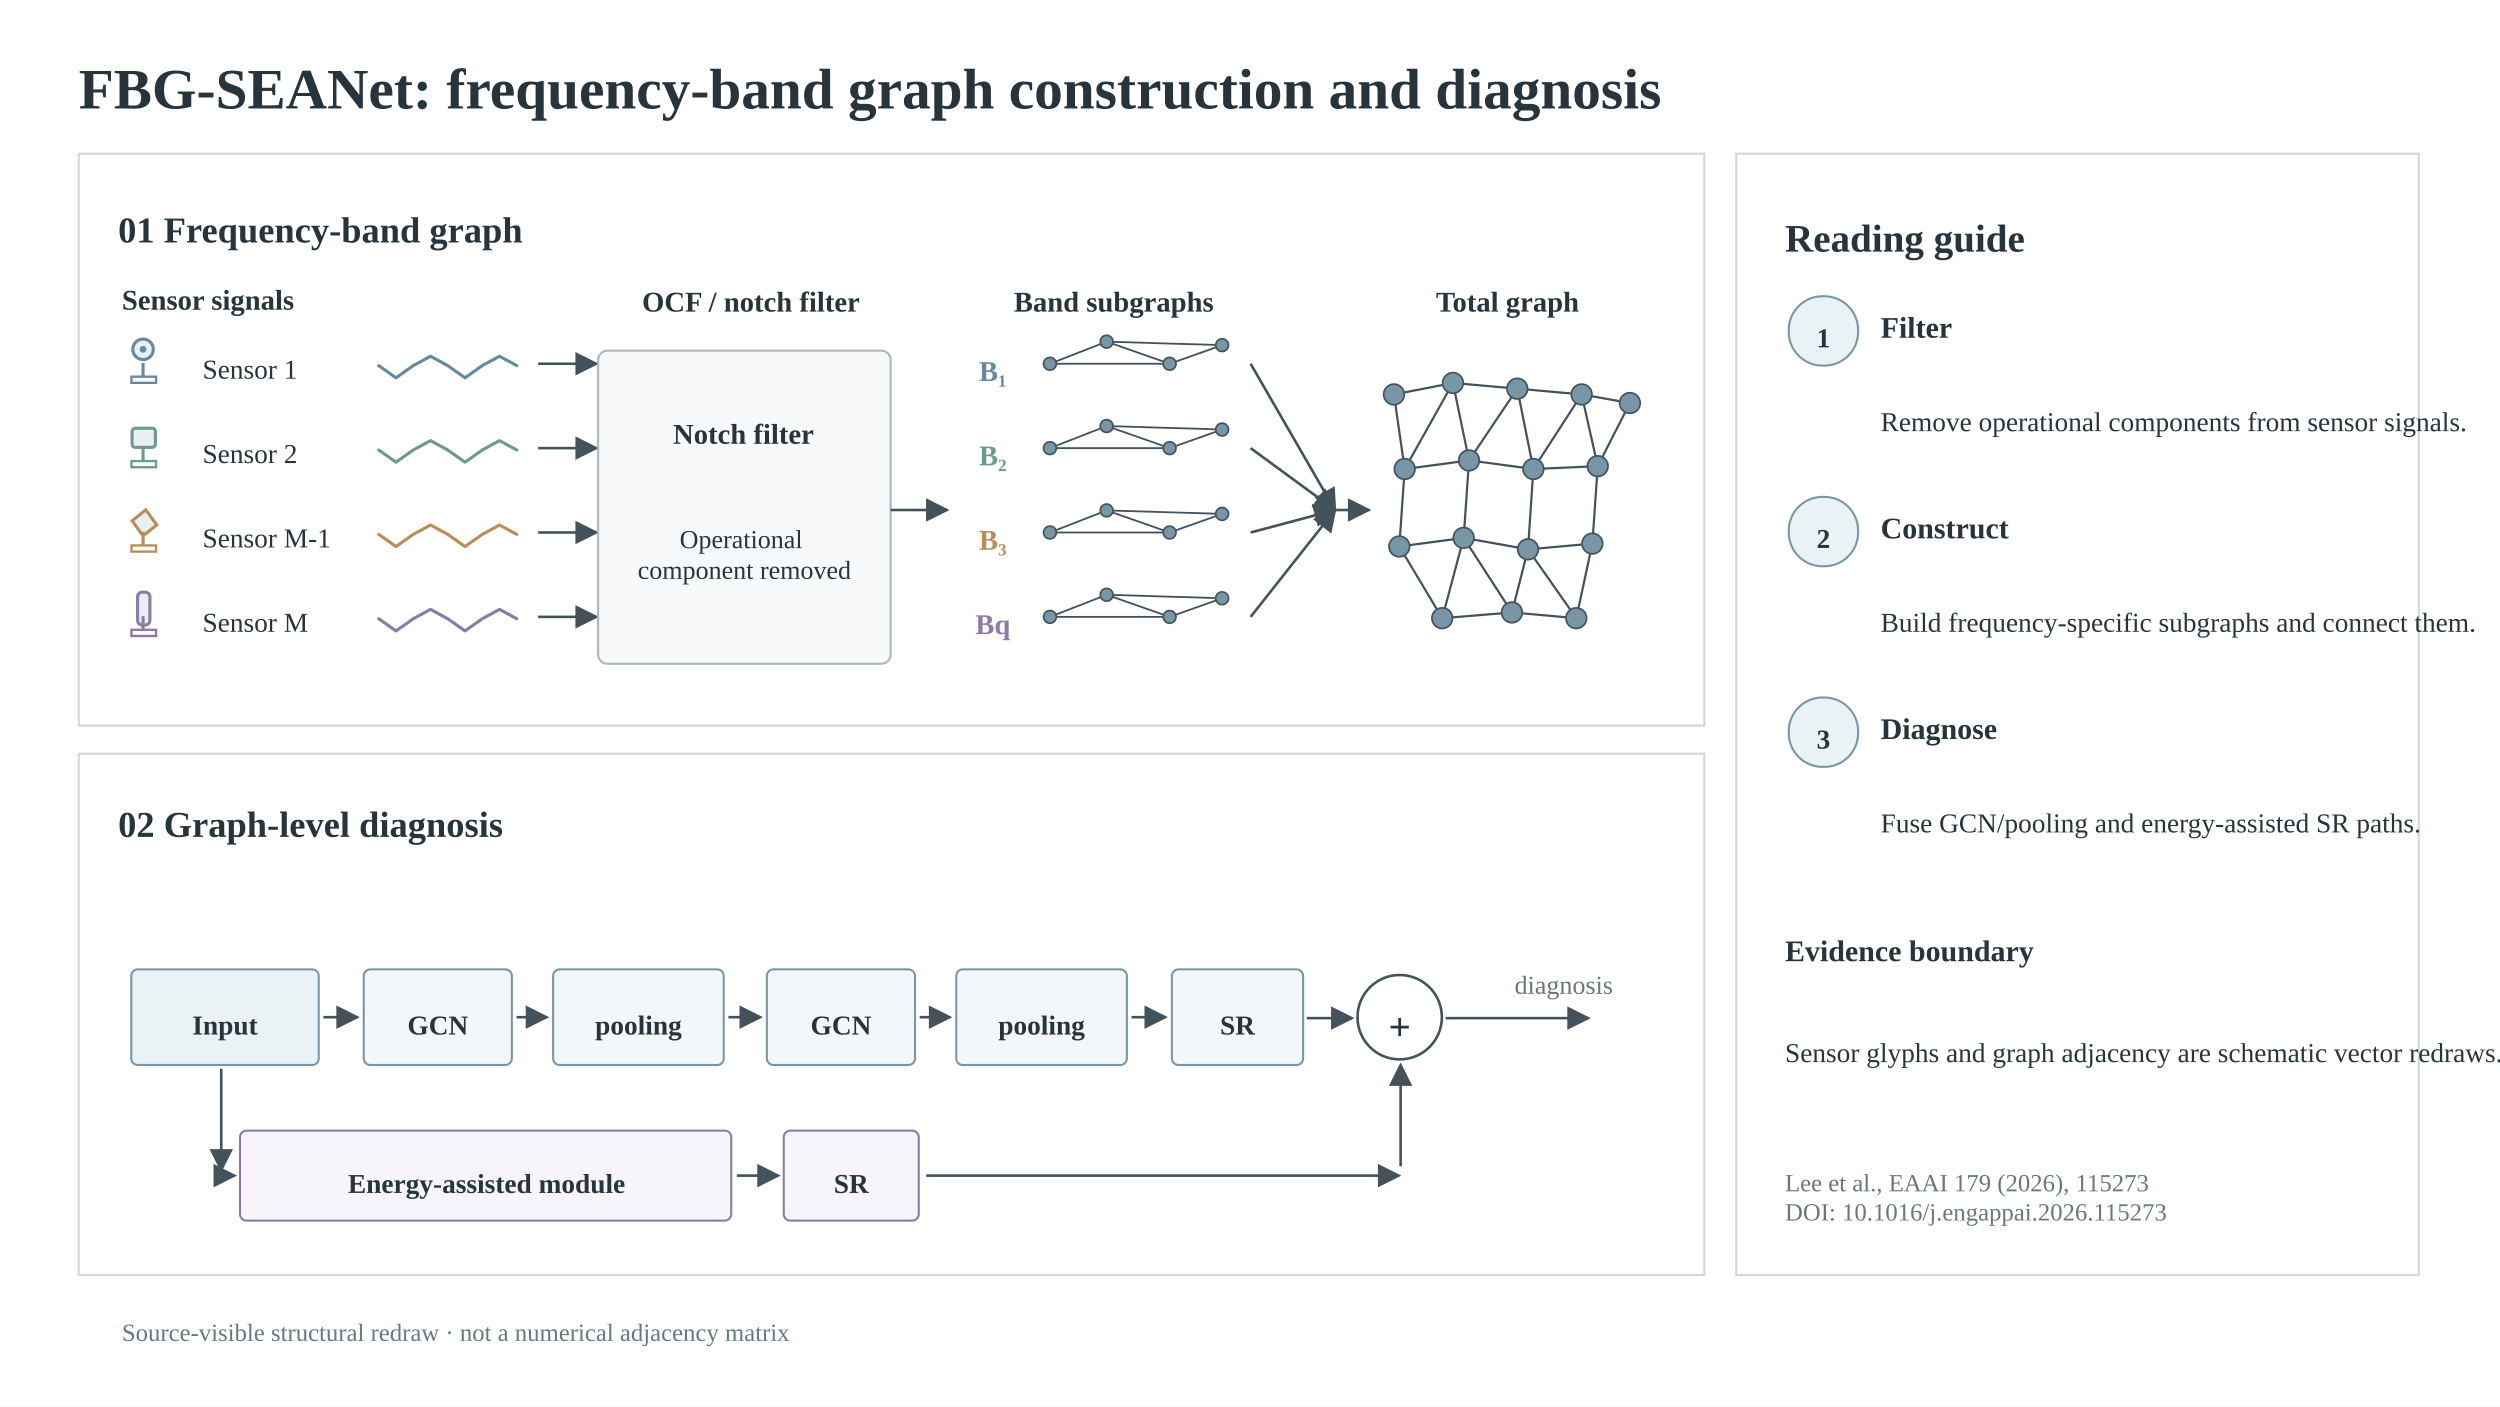
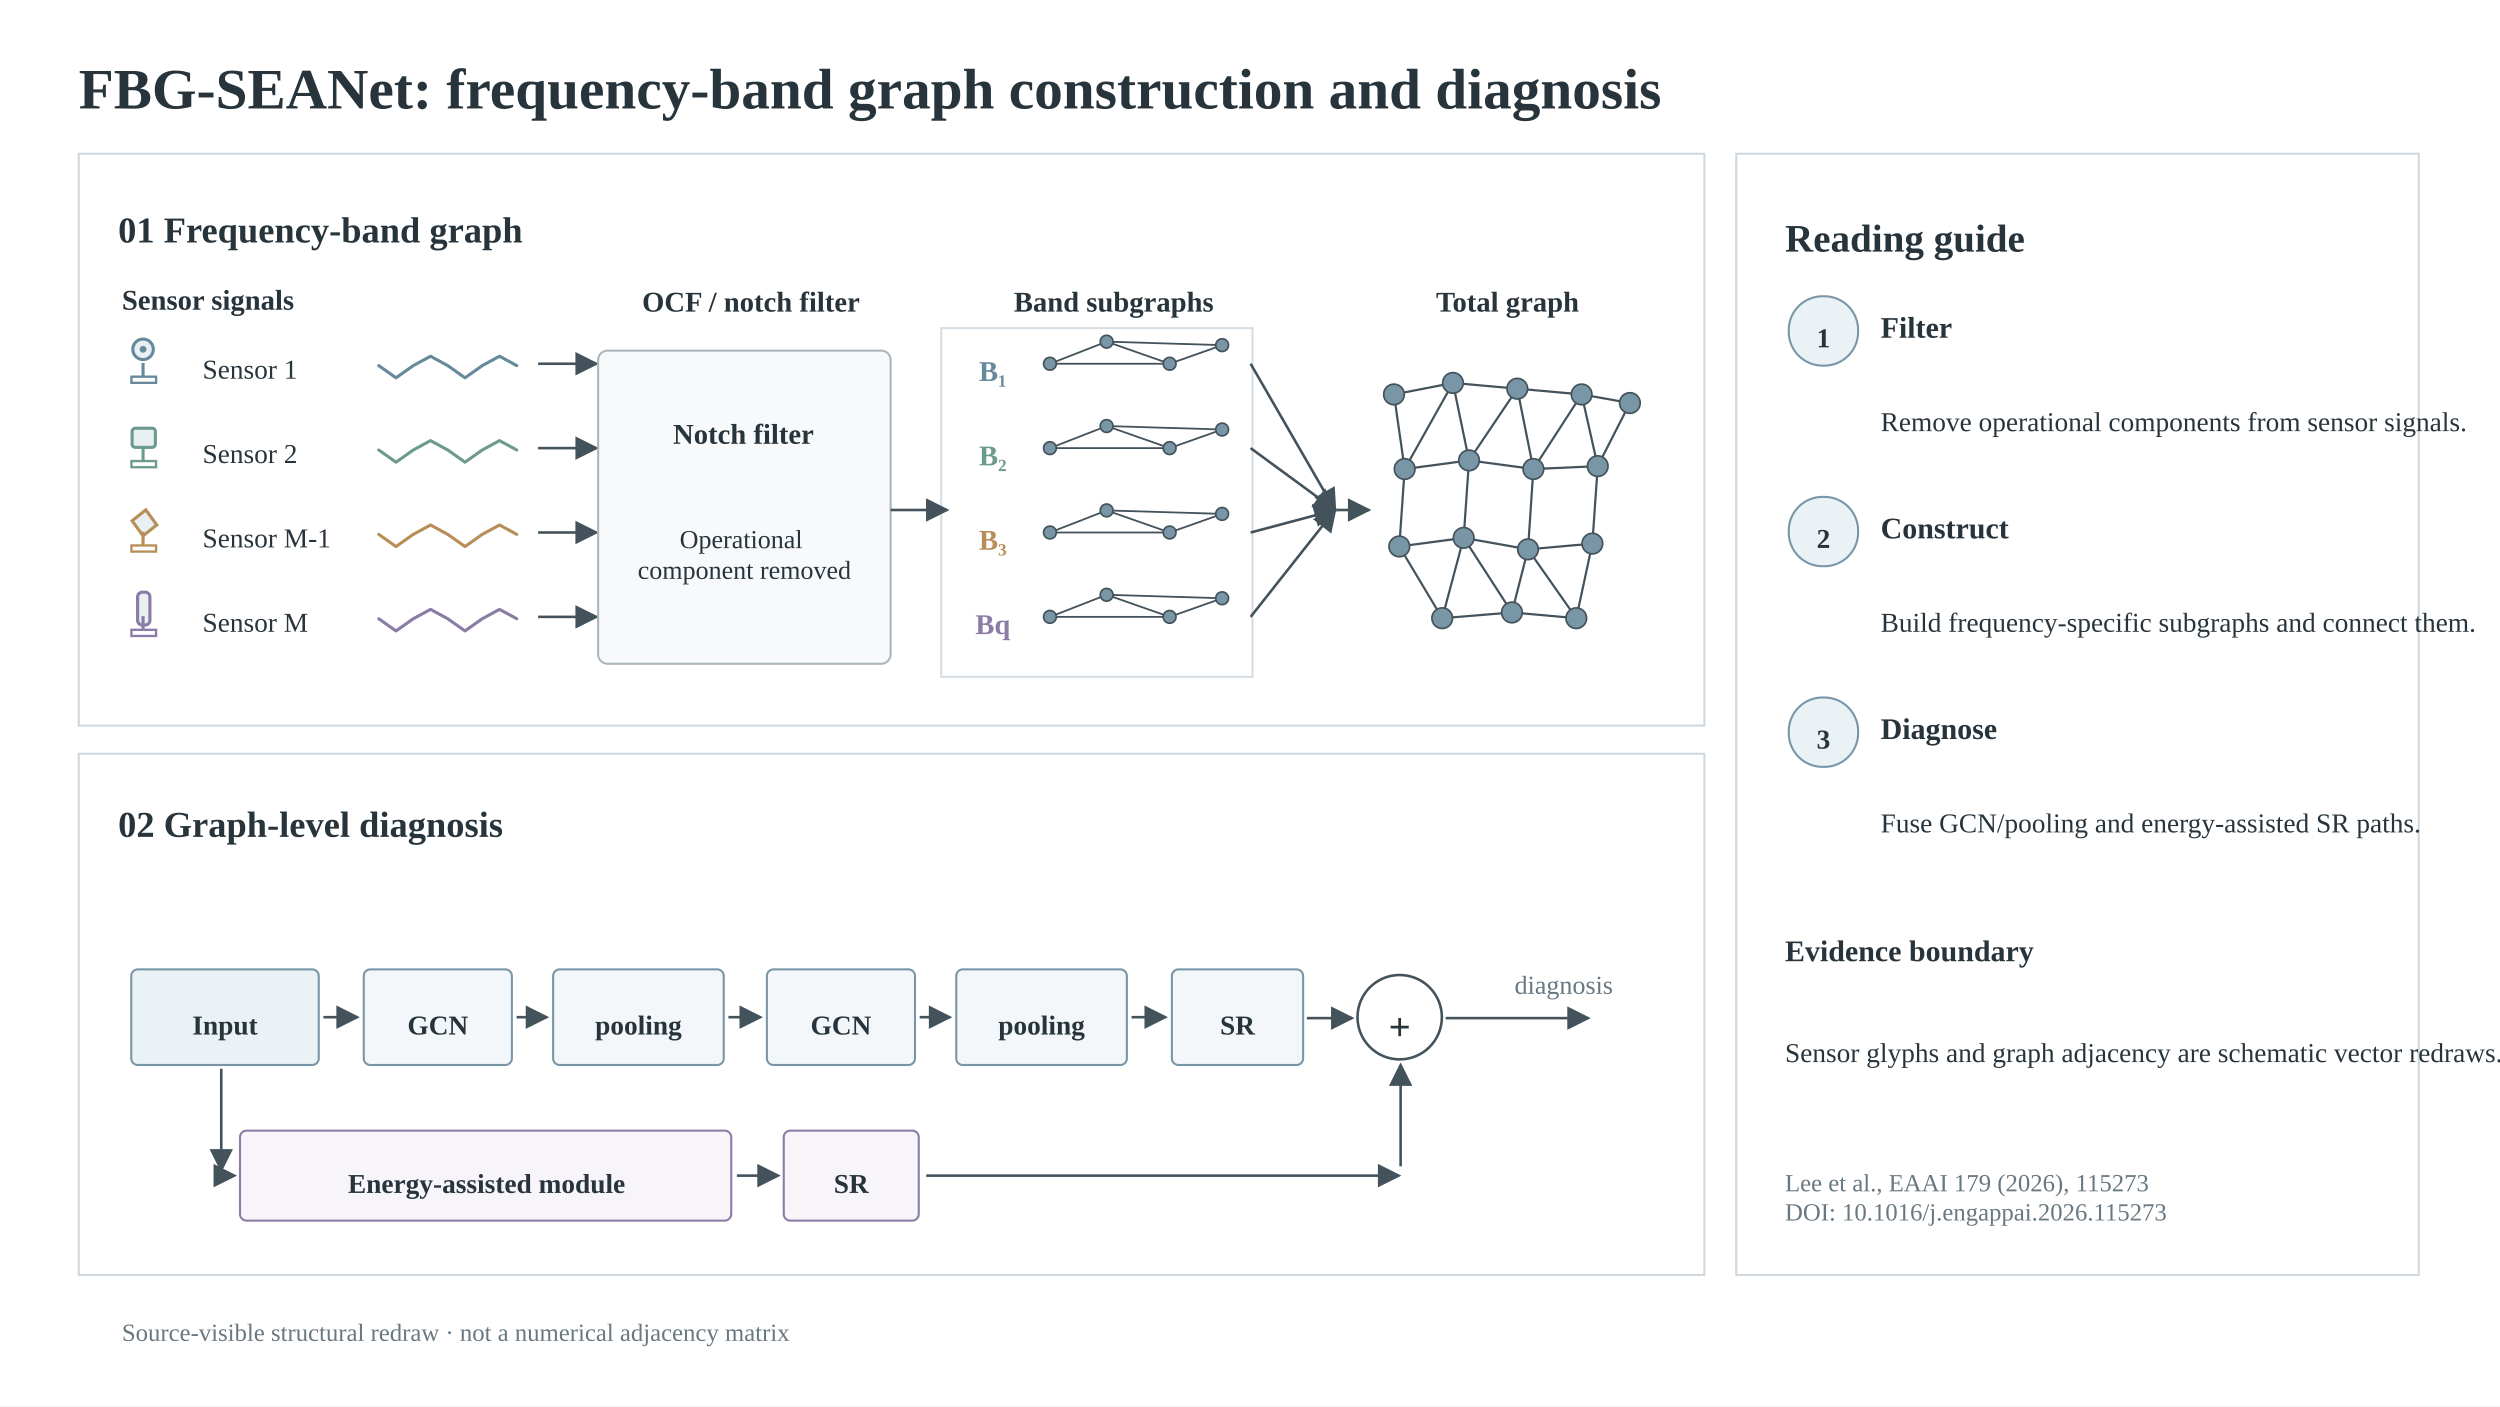
<svg xmlns="http://www.w3.org/2000/svg" width="1600" height="900" viewBox="0 0 1600 900">
  <defs>
    <marker id="ar" markerWidth="9" markerHeight="9" refX="8" refY="4.5" orient="auto">
      <path d="M0 0 L9 4.5 L0 9 Z" fill="#43525B" />
    </marker>
  </defs>
  <rect width="1600" height="900" fill="#FFFFFF" />
  <text x="50.4" y="59.033" text-anchor="start" dominant-baseline="middle" font-family="Times New Roman" font-size="36.667" fill="#28343C" font-weight="700">
    <tspan x="50.4" dy="0">FBG-SEANet: frequency-band graph construction and diagnosis</tspan>
  </text>
  <rect x="50.4" y="98.4" width="1040.4" height="366.0" rx="0.0" fill="#FFFFFF" stroke="#CFD8DE" stroke-width="1.333" />
  <rect x="50.4" y="482.4" width="1040.4" height="333.6" rx="0.0" fill="#FFFFFF" stroke="#CFD8DE" stroke-width="1.333" />
  <rect x="1111.2" y="98.4" width="436.8" height="717.6" rx="0.0" fill="#FFFFFF" stroke="#CFD8DE" stroke-width="1.333" />
  <text x="75.6" y="148.567" text-anchor="start" dominant-baseline="middle" font-family="Times New Roman" font-size="23.333" fill="#28343C" font-weight="700">
    <tspan x="75.6" dy="0">01  Frequency-band graph</tspan>
  </text>
  <text x="78.0" y="193.017" text-anchor="start" dominant-baseline="middle" font-family="Times New Roman" font-size="18.333" fill="#28343C" font-weight="700">
    <tspan x="78.0" dy="0">Sensor signals</tspan>
  </text>
  <text x="480.6" y="194.217" text-anchor="middle" dominant-baseline="middle" font-family="Times New Roman" font-size="18.333" fill="#28343C" font-weight="700">
    <tspan x="480.6" dy="0">OCF / notch filter</tspan>
  </text>
  <text x="712.8" y="194.217" text-anchor="middle" dominant-baseline="middle" font-family="Times New Roman" font-size="18.333" fill="#28343C" font-weight="700">
    <tspan x="712.8" dy="0">Band subgraphs</tspan>
  </text>
  <text x="964.8" y="194.217" text-anchor="middle" dominant-baseline="middle" font-family="Times New Roman" font-size="18.333" fill="#28343C" font-weight="700">
    <tspan x="964.8" dy="0">Total graph</tspan>
  </text>
+   <rect x="602.4" y="210.0" width="199.2" height="223.2" rx="0.0" fill="#FFFFFF" stroke="#D5DEE4" stroke-width="1.333" />
  <circle cx="91.56" cy="223.56" r="6.57" fill="#E8F0F3" stroke="#668A9C" stroke-width="2" />
  <circle cx="91.56" cy="223.56" r="2.19" fill="#668A9C" />
  <line x1="91.56" y1="232.32" x2="91.56" y2="241.08" stroke="#668A9C" stroke-width="2" />
  <rect x="84.114" y="241.08" width="15.768" height="3.942" fill="#FFFFFF" stroke="#668A9C" stroke-width="1.5" />
  <text x="129.6" y="238.325" text-anchor="start" dominant-baseline="middle" font-family="Times New Roman" font-size="17.5" fill="#28343C">
    <tspan x="129.6" dy="0">Sensor 1</tspan>
  </text>
  <polyline points="242.4,234.0 253.44,241.8 264.48,234.0 275.52,228.0 286.56,234.0 297.6,241.8 308.64,234.0 319.68,228.0 330.72,234.0" fill="none" stroke="#668A9C" stroke-width="2.0" stroke-linecap="round" stroke-linejoin="round" />
  <line x1="344.4" y1="232.8" x2="381.6" y2="232.8" stroke="#43525B" stroke-width="1.667" marker-end="url(#ar)" />
  <text x="635.4" y="238.617" text-anchor="middle" dominant-baseline="middle" font-family="Times New Roman" font-size="18.333" fill="#668A9C" font-weight="700">
    <tspan x="635.4" dy="0">B₁</tspan>
  </text>
  <line x1="671.952" y1="232.8" x2="708.24" y2="218.664" stroke="#43525B" stroke-width="1.167" />
  <line x1="708.24" y1="218.664" x2="748.56" y2="232.8" stroke="#43525B" stroke-width="1.167" />
  <line x1="748.56" y1="232.8" x2="782.16" y2="220.896" stroke="#43525B" stroke-width="1.167" />
  <line x1="671.952" y1="232.8" x2="748.56" y2="232.8" stroke="#43525B" stroke-width="1.167" />
  <line x1="708.24" y1="218.664" x2="782.16" y2="220.896" stroke="#43525B" stroke-width="1.167" />
  <circle cx="671.952" cy="232.8" r="4.08" fill="#7896A6" stroke="#43525B" stroke-width="1.1" />
  <circle cx="708.24" cy="218.664" r="4.08" fill="#7896A6" stroke="#43525B" stroke-width="1.1" />
  <circle cx="748.56" cy="232.8" r="4.08" fill="#7896A6" stroke="#43525B" stroke-width="1.1" />
  <circle cx="782.16" cy="220.896" r="4.08" fill="#7896A6" stroke="#43525B" stroke-width="1.1" />
  <line x1="800.4" y1="232.8" x2="854.4" y2="326.4" stroke="#43525B" stroke-width="1.667" marker-end="url(#ar)" />
  <rect x="84.552" y="274.056" width="14.892" height="12.264" rx="2" fill="#E8F0F3" stroke="#6D9A8E" stroke-width="2" />
  <line x1="91.56" y1="286.32" x2="91.56" y2="295.08" stroke="#6D9A8E" stroke-width="2" />
  <rect x="84.114" y="295.08" width="15.768" height="3.942" fill="#FFFFFF" stroke="#6D9A8E" stroke-width="1.5" />
  <text x="129.6" y="292.325" text-anchor="start" dominant-baseline="middle" font-family="Times New Roman" font-size="17.5" fill="#28343C">
    <tspan x="129.6" dy="0">Sensor 2</tspan>
  </text>
  <polyline points="242.4,288 253.44,295.8 264.48,288 275.52,282 286.56,288 297.6,295.8 308.64,288 319.68,282 330.72,288" fill="none" stroke="#6D9A8E" stroke-width="2.0" stroke-linecap="round" stroke-linejoin="round" />
  <line x1="344.4" y1="286.8" x2="381.6" y2="286.8" stroke="#43525B" stroke-width="1.667" marker-end="url(#ar)" />
  <text x="635.4" y="292.617" text-anchor="middle" dominant-baseline="middle" font-family="Times New Roman" font-size="18.333" fill="#6D9A8E" font-weight="700">
    <tspan x="635.4" dy="0">B₂</tspan>
  </text>
  <line x1="671.952" y1="286.8" x2="708.24" y2="272.664" stroke="#43525B" stroke-width="1.167" />
  <line x1="708.24" y1="272.664" x2="748.56" y2="286.8" stroke="#43525B" stroke-width="1.167" />
  <line x1="748.56" y1="286.8" x2="782.16" y2="274.896" stroke="#43525B" stroke-width="1.167" />
  <line x1="671.952" y1="286.8" x2="748.56" y2="286.8" stroke="#43525B" stroke-width="1.167" />
  <line x1="708.24" y1="272.664" x2="782.16" y2="274.896" stroke="#43525B" stroke-width="1.167" />
  <circle cx="671.952" cy="286.8" r="4.08" fill="#7896A6" stroke="#43525B" stroke-width="1.1" />
  <circle cx="708.24" cy="272.664" r="4.08" fill="#7896A6" stroke="#43525B" stroke-width="1.1" />
  <circle cx="748.56" cy="286.8" r="4.08" fill="#7896A6" stroke="#43525B" stroke-width="1.1" />
  <circle cx="782.16" cy="274.896" r="4.08" fill="#7896A6" stroke="#43525B" stroke-width="1.1" />
  <line x1="800.4" y1="286.8" x2="854.4" y2="326.4" stroke="#43525B" stroke-width="1.667" marker-end="url(#ar)" />
  <polygon points="84.552,333.312 93.312,326.304 100.32,335.94 91.56,342.948" fill="#E8F0F3" stroke="#B88E58" stroke-width="2" />
  <line x1="91.56" y1="340.32" x2="91.56" y2="349.08" stroke="#B88E58" stroke-width="2" />
  <rect x="84.114" y="349.08" width="15.768" height="3.942" fill="#FFFFFF" stroke="#B88E58" stroke-width="1.5" />
  <text x="129.6" y="346.325" text-anchor="start" dominant-baseline="middle" font-family="Times New Roman" font-size="17.5" fill="#28343C">
    <tspan x="129.6" dy="0">Sensor M-1</tspan>
  </text>
  <polyline points="242.4,342.0 253.44,349.8 264.48,342.0 275.52,336 286.56,342.0 297.6,349.8 308.64,342.0 319.68,336 330.72,342.0" fill="none" stroke="#B88E58" stroke-width="2.0" stroke-linecap="round" stroke-linejoin="round" />
  <line x1="344.4" y1="340.8" x2="381.6" y2="340.8" stroke="#43525B" stroke-width="1.667" marker-end="url(#ar)" />
  <text x="635.4" y="346.617" text-anchor="middle" dominant-baseline="middle" font-family="Times New Roman" font-size="18.333" fill="#B88E58" font-weight="700">
    <tspan x="635.4" dy="0">B₃</tspan>
  </text>
  <line x1="671.952" y1="340.8" x2="708.24" y2="326.664" stroke="#43525B" stroke-width="1.167" />
  <line x1="708.24" y1="326.664" x2="748.56" y2="340.8" stroke="#43525B" stroke-width="1.167" />
  <line x1="748.56" y1="340.8" x2="782.16" y2="328.896" stroke="#43525B" stroke-width="1.167" />
  <line x1="671.952" y1="340.8" x2="748.56" y2="340.8" stroke="#43525B" stroke-width="1.167" />
  <line x1="708.24" y1="326.664" x2="782.16" y2="328.896" stroke="#43525B" stroke-width="1.167" />
  <circle cx="671.952" cy="340.8" r="4.08" fill="#7896A6" stroke="#43525B" stroke-width="1.1" />
  <circle cx="708.24" cy="326.664" r="4.08" fill="#7896A6" stroke="#43525B" stroke-width="1.1" />
  <circle cx="748.56" cy="340.8" r="4.08" fill="#7896A6" stroke="#43525B" stroke-width="1.1" />
  <circle cx="782.16" cy="328.896" r="4.08" fill="#7896A6" stroke="#43525B" stroke-width="1.1" />
  <line x1="800.4" y1="340.8" x2="854.4" y2="326.4" stroke="#43525B" stroke-width="1.667" marker-end="url(#ar)" />
  <rect x="88.056" y="378.99" width="7.884" height="21.024" rx="3" fill="#E8F0F3" stroke="#8A7CA5" stroke-width="2" />
  <line x1="91.56" y1="394.32" x2="91.56" y2="403.08" stroke="#8A7CA5" stroke-width="2" />
  <rect x="84.114" y="403.08" width="15.768" height="3.942" fill="#FFFFFF" stroke="#8A7CA5" stroke-width="1.5" />
  <text x="129.6" y="400.325" text-anchor="start" dominant-baseline="middle" font-family="Times New Roman" font-size="17.5" fill="#28343C">
    <tspan x="129.6" dy="0">Sensor M</tspan>
  </text>
  <polyline points="242.4,396 253.44,403.8 264.48,396 275.52,390 286.56,396 297.6,403.8 308.64,396 319.68,390 330.72,396" fill="none" stroke="#8A7CA5" stroke-width="2.0" stroke-linecap="round" stroke-linejoin="round" />
  <line x1="344.4" y1="394.8" x2="381.6" y2="394.8" stroke="#43525B" stroke-width="1.667" marker-end="url(#ar)" />
  <text x="635.4" y="400.617" text-anchor="middle" dominant-baseline="middle" font-family="Times New Roman" font-size="18.333" fill="#8A7CA5" font-weight="700">
    <tspan x="635.4" dy="0">Bq</tspan>
  </text>
  <line x1="671.952" y1="394.8" x2="708.24" y2="380.664" stroke="#43525B" stroke-width="1.167" />
  <line x1="708.24" y1="380.664" x2="748.56" y2="394.8" stroke="#43525B" stroke-width="1.167" />
  <line x1="748.56" y1="394.8" x2="782.16" y2="382.896" stroke="#43525B" stroke-width="1.167" />
  <line x1="671.952" y1="394.8" x2="748.56" y2="394.8" stroke="#43525B" stroke-width="1.167" />
  <line x1="708.24" y1="380.664" x2="782.16" y2="382.896" stroke="#43525B" stroke-width="1.167" />
  <circle cx="671.952" cy="394.8" r="4.08" fill="#7896A6" stroke="#43525B" stroke-width="1.1" />
  <circle cx="708.24" cy="380.664" r="4.08" fill="#7896A6" stroke="#43525B" stroke-width="1.1" />
  <circle cx="748.56" cy="394.8" r="4.08" fill="#7896A6" stroke="#43525B" stroke-width="1.1" />
  <circle cx="782.16" cy="382.896" r="4.08" fill="#7896A6" stroke="#43525B" stroke-width="1.1" />
  <line x1="800.4" y1="394.8" x2="854.4" y2="326.4" stroke="#43525B" stroke-width="1.667" marker-end="url(#ar)" />
  <rect x="382.8" y="224.4" width="187.2" height="200.4" rx="6.0" fill="#F7F9FA" stroke="#AAB5BC" stroke-width="1.333" />
  <text x="475.8" y="278.817" text-anchor="middle" dominant-baseline="middle" font-family="Times New Roman" font-size="18.333" fill="#28343C" font-weight="700">
    <tspan x="475.8" dy="0">Notch filter</tspan>
  </text>
  <text x="476.4" y="347.0" text-anchor="middle" dominant-baseline="middle" font-family="Times New Roman" font-size="16.667" fill="#28343C">
    <tspan x="476.4" dy="0">Operational</tspan>
    <tspan x="476.4" dy="19.667">component removed</tspan>
  </text>
  <line x1="570.0" y1="326.4" x2="606.0" y2="326.4" stroke="#43525B" stroke-width="1.667" marker-end="url(#ar)" />
  <line x1="855.6" y1="326.4" x2="876.0" y2="326.4" stroke="#43525B" stroke-width="1.667" marker-end="url(#ar)" />
  <line x1="892.128" y1="252.432" x2="929.88" y2="245.088" stroke="#43525B" stroke-width="1.417" />
  <line x1="929.88" y1="245.088" x2="971.064" y2="248.76" stroke="#43525B" stroke-width="1.417" />
  <line x1="971.064" y1="248.76" x2="1012.248" y2="252.432" stroke="#43525B" stroke-width="1.417" />
  <line x1="1012.248" y1="252.432" x2="1043.136" y2="257.94" stroke="#43525B" stroke-width="1.417" />
  <line x1="892.128" y1="252.432" x2="898.992" y2="300.168" stroke="#43525B" stroke-width="1.417" />
  <line x1="929.88" y1="245.088" x2="898.992" y2="300.168" stroke="#43525B" stroke-width="1.417" />
  <line x1="929.88" y1="245.088" x2="940.176" y2="294.66" stroke="#43525B" stroke-width="1.417" />
  <line x1="971.064" y1="248.76" x2="940.176" y2="294.66" stroke="#43525B" stroke-width="1.417" />
  <line x1="971.064" y1="248.76" x2="981.36" y2="300.168" stroke="#43525B" stroke-width="1.417" />
  <line x1="1012.248" y1="252.432" x2="981.36" y2="300.168" stroke="#43525B" stroke-width="1.417" />
  <line x1="1012.248" y1="252.432" x2="1022.544" y2="298.332" stroke="#43525B" stroke-width="1.417" />
  <line x1="1043.136" y1="257.94" x2="1022.544" y2="298.332" stroke="#43525B" stroke-width="1.417" />
  <line x1="898.992" y1="300.168" x2="940.176" y2="294.66" stroke="#43525B" stroke-width="1.417" />
  <line x1="940.176" y1="294.66" x2="981.36" y2="300.168" stroke="#43525B" stroke-width="1.417" />
  <line x1="981.36" y1="300.168" x2="1022.544" y2="298.332" stroke="#43525B" stroke-width="1.417" />
  <line x1="898.992" y1="300.168" x2="895.56" y2="349.74" stroke="#43525B" stroke-width="1.417" />
  <line x1="940.176" y1="294.66" x2="936.744" y2="344.232" stroke="#43525B" stroke-width="1.417" />
  <line x1="981.36" y1="300.168" x2="977.928" y2="351.576" stroke="#43525B" stroke-width="1.417" />
  <line x1="1022.544" y1="298.332" x2="1019.112" y2="347.904" stroke="#43525B" stroke-width="1.417" />
  <line x1="895.56" y1="349.74" x2="936.744" y2="344.232" stroke="#43525B" stroke-width="1.417" />
  <line x1="936.744" y1="344.232" x2="977.928" y2="351.576" stroke="#43525B" stroke-width="1.417" />
  <line x1="977.928" y1="351.576" x2="1019.112" y2="347.904" stroke="#43525B" stroke-width="1.417" />
  <line x1="895.56" y1="349.74" x2="923.016" y2="395.64" stroke="#43525B" stroke-width="1.417" />
  <line x1="936.744" y1="344.232" x2="923.016" y2="395.64" stroke="#43525B" stroke-width="1.417" />
  <line x1="936.744" y1="344.232" x2="967.632" y2="391.968" stroke="#43525B" stroke-width="1.417" />
  <line x1="977.928" y1="351.576" x2="967.632" y2="391.968" stroke="#43525B" stroke-width="1.417" />
  <line x1="977.928" y1="351.576" x2="1008.816" y2="395.64" stroke="#43525B" stroke-width="1.417" />
  <line x1="1019.112" y1="347.904" x2="1008.816" y2="395.64" stroke="#43525B" stroke-width="1.417" />
  <line x1="923.016" y1="395.64" x2="967.632" y2="391.968" stroke="#43525B" stroke-width="1.417" />
  <line x1="967.632" y1="391.968" x2="1008.816" y2="395.64" stroke="#43525B" stroke-width="1.417" />
  <circle cx="892.128" cy="252.432" r="6.6" fill="#7896A6" stroke="#43525B" stroke-width="1.1" />
  <circle cx="929.88" cy="245.088" r="6.6" fill="#7896A6" stroke="#43525B" stroke-width="1.1" />
  <circle cx="971.064" cy="248.76" r="6.6" fill="#7896A6" stroke="#43525B" stroke-width="1.1" />
  <circle cx="1012.248" cy="252.432" r="6.6" fill="#7896A6" stroke="#43525B" stroke-width="1.1" />
  <circle cx="1043.136" cy="257.94" r="6.6" fill="#7896A6" stroke="#43525B" stroke-width="1.1" />
  <circle cx="898.992" cy="300.168" r="6.6" fill="#7896A6" stroke="#43525B" stroke-width="1.1" />
  <circle cx="940.176" cy="294.66" r="6.6" fill="#7896A6" stroke="#43525B" stroke-width="1.1" />
  <circle cx="981.36" cy="300.168" r="6.6" fill="#7896A6" stroke="#43525B" stroke-width="1.1" />
  <circle cx="1022.544" cy="298.332" r="6.6" fill="#7896A6" stroke="#43525B" stroke-width="1.1" />
  <circle cx="895.56" cy="349.74" r="6.6" fill="#7896A6" stroke="#43525B" stroke-width="1.1" />
  <circle cx="936.744" cy="344.232" r="6.6" fill="#7896A6" stroke="#43525B" stroke-width="1.1" />
  <circle cx="977.928" cy="351.576" r="6.6" fill="#7896A6" stroke="#43525B" stroke-width="1.1" />
  <circle cx="1019.112" cy="347.904" r="6.6" fill="#7896A6" stroke="#43525B" stroke-width="1.1" />
  <circle cx="923.016" cy="395.64" r="6.6" fill="#7896A6" stroke="#43525B" stroke-width="1.1" />
  <circle cx="967.632" cy="391.968" r="6.6" fill="#7896A6" stroke="#43525B" stroke-width="1.1" />
  <circle cx="1008.816" cy="395.64" r="6.6" fill="#7896A6" stroke="#43525B" stroke-width="1.1" />
  <text x="75.6" y="528.967" text-anchor="start" dominant-baseline="middle" font-family="Times New Roman" font-size="23.333" fill="#28343C" font-weight="700">
    <tspan x="75.6" dy="0">02  Graph-level diagnosis</tspan>
  </text>
  <rect x="84.0" y="620.4" width="120.0" height="61.2" rx="4.2" fill="#EAF2F5" stroke="#7896A6" stroke-width="1.333" />
  <text x="144.0" y="657.125" text-anchor="middle" dominant-baseline="middle" font-family="Times New Roman" font-size="17.5" fill="#28343C" font-weight="700">
    <tspan x="144.0" dy="0">Input</tspan>
  </text>
  <rect x="232.8" y="620.4" width="94.8" height="61.2" rx="4.2" fill="#F3F7F9" stroke="#7896A6" stroke-width="1.333" />
  <text x="280.2" y="657.125" text-anchor="middle" dominant-baseline="middle" font-family="Times New Roman" font-size="17.5" fill="#28343C" font-weight="700">
    <tspan x="280.2" dy="0">GCN</tspan>
  </text>
  <line x1="207" y1="651.0" x2="228.6" y2="651.0" stroke="#43525B" stroke-width="1.667" marker-end="url(#ar)" />
  <rect x="354.0" y="620.4" width="109.2" height="61.2" rx="4.2" fill="#F3F7F9" stroke="#7896A6" stroke-width="1.333" />
  <text x="408.6" y="657.125" text-anchor="middle" dominant-baseline="middle" font-family="Times New Roman" font-size="17.5" fill="#28343C" font-weight="700">
    <tspan x="408.6" dy="0">pooling</tspan>
  </text>
  <line x1="330.6" y1="651.0" x2="349.8" y2="651.0" stroke="#43525B" stroke-width="1.667" marker-end="url(#ar)" />
  <rect x="490.8" y="620.4" width="94.8" height="61.2" rx="4.2" fill="#F3F7F9" stroke="#7896A6" stroke-width="1.333" />
  <text x="538.2" y="657.125" text-anchor="middle" dominant-baseline="middle" font-family="Times New Roman" font-size="17.5" fill="#28343C" font-weight="700">
    <tspan x="538.2" dy="0">GCN</tspan>
  </text>
  <line x1="466.2" y1="651.0" x2="486.6" y2="651.0" stroke="#43525B" stroke-width="1.667" marker-end="url(#ar)" />
  <rect x="612.0" y="620.4" width="109.2" height="61.2" rx="4.2" fill="#F3F7F9" stroke="#7896A6" stroke-width="1.333" />
  <text x="666.6" y="657.125" text-anchor="middle" dominant-baseline="middle" font-family="Times New Roman" font-size="17.5" fill="#28343C" font-weight="700">
    <tspan x="666.6" dy="0">pooling</tspan>
  </text>
  <line x1="588.6" y1="651.0" x2="607.8" y2="651.0" stroke="#43525B" stroke-width="1.667" marker-end="url(#ar)" />
  <rect x="750.0" y="620.4" width="84.0" height="61.2" rx="4.2" fill="#F3F7F9" stroke="#7896A6" stroke-width="1.333" />
  <text x="792.0" y="657.125" text-anchor="middle" dominant-baseline="middle" font-family="Times New Roman" font-size="17.5" fill="#28343C" font-weight="700">
    <tspan x="792.0" dy="0">SR</tspan>
  </text>
  <line x1="724.2" y1="651.0" x2="745.8" y2="651.0" stroke="#43525B" stroke-width="1.667" marker-end="url(#ar)" />
  <ellipse cx="895.8" cy="651.0" rx="27.0" ry="27.0" fill="#FFFFFF" stroke="#43525B" stroke-width="1.667" />
  <text x="895.8" y="658.55" text-anchor="middle" dominant-baseline="middle" font-family="Times New Roman" font-size="25.0" fill="#28343C" font-weight="700">
    <tspan x="895.8" dy="0">+</tspan>
  </text>
  <line x1="836.4" y1="651.6" x2="865.2" y2="651.6" stroke="#43525B" stroke-width="1.667" marker-end="url(#ar)" />
  <line x1="925.2" y1="651.6" x2="1016.4" y2="651.6" stroke="#43525B" stroke-width="1.667" marker-end="url(#ar)" />
  <text x="1000.8" y="632.233" text-anchor="middle" dominant-baseline="middle" font-family="Times New Roman" font-size="16.667" fill="#687780">
    <tspan x="1000.8" dy="0">diagnosis</tspan>
  </text>
  <line x1="141.6" y1="684.0" x2="141.6" y2="748.8" stroke="#43525B" stroke-width="1.667" marker-end="url(#ar)" />
  <rect x="153.6" y="723.6" width="314.4" height="57.6" rx="4.2" fill="#F7F5F9" stroke="#8A7CA5" stroke-width="1.333" />
  <text x="311.4" y="758.525" text-anchor="middle" dominant-baseline="middle" font-family="Times New Roman" font-size="17.5" fill="#28343C" font-weight="700">
    <tspan x="311.4" dy="0">Energy-assisted module</tspan>
  </text>
  <line x1="145.2" y1="752.4" x2="150.0" y2="752.4" stroke="#43525B" stroke-width="1.667" marker-end="url(#ar)" />
  <rect x="501.6" y="723.6" width="86.4" height="57.6" rx="4.2" fill="#F7F5F9" stroke="#8A7CA5" stroke-width="1.333" />
  <text x="544.8" y="758.525" text-anchor="middle" dominant-baseline="middle" font-family="Times New Roman" font-size="17.5" fill="#28343C" font-weight="700">
    <tspan x="544.8" dy="0">SR</tspan>
  </text>
  <line x1="471.6" y1="752.4" x2="498" y2="752.4" stroke="#43525B" stroke-width="1.667" marker-end="url(#ar)" />
  <line x1="592.8" y1="752.4" x2="895.2" y2="752.4" stroke="#43525B" stroke-width="1.667" marker-end="url(#ar)" />
  <line x1="896.4" y1="746.4" x2="896.4" y2="681.6" stroke="#43525B" stroke-width="1.667" marker-end="url(#ar)" />
  <text x="1142.4" y="153.95" text-anchor="start" dominant-baseline="middle" font-family="Times New Roman" font-size="25.0" fill="#28343C" font-weight="700">
    <tspan x="1142.4" dy="0">Reading guide</tspan>
  </text>
  <rect x="1144.8" y="189.6" width="44.4" height="44.4" rx="21.6" fill="#EAF2F5" stroke="#7896A6" stroke-width="1.333" />
  <text x="1167.0" y="217.325" text-anchor="middle" dominant-baseline="middle" font-family="Times New Roman" font-size="17.5" fill="#28343C" font-weight="700">
    <tspan x="1167.0" dy="0">1</tspan>
  </text>
  <text x="1203.6" y="210.708" text-anchor="start" dominant-baseline="middle" font-family="Times New Roman" font-size="19.167" fill="#28343C" font-weight="700">
    <tspan x="1203.6" dy="0">Filter</tspan>
  </text>
  <text x="1203.6" y="271.925" text-anchor="start" dominant-baseline="middle" font-family="Times New Roman" font-size="17.5" fill="#28343C">
    <tspan x="1203.6" dy="0">Remove operational components from sensor signals.</tspan>
  </text>
  <rect x="1144.8" y="318.0" width="44.4" height="44.4" rx="21.6" fill="#EAF2F5" stroke="#7896A6" stroke-width="1.333" />
  <text x="1167.0" y="345.725" text-anchor="middle" dominant-baseline="middle" font-family="Times New Roman" font-size="17.5" fill="#28343C" font-weight="700">
    <tspan x="1167.0" dy="0">2</tspan>
  </text>
  <text x="1203.6" y="339.108" text-anchor="start" dominant-baseline="middle" font-family="Times New Roman" font-size="19.167" fill="#28343C" font-weight="700">
    <tspan x="1203.6" dy="0">Construct</tspan>
  </text>
  <text x="1203.6" y="400.325" text-anchor="start" dominant-baseline="middle" font-family="Times New Roman" font-size="17.5" fill="#28343C">
    <tspan x="1203.6" dy="0">Build frequency-specific subgraphs and connect them.</tspan>
  </text>
  <rect x="1144.8" y="446.4" width="44.4" height="44.4" rx="21.6" fill="#EAF2F5" stroke="#7896A6" stroke-width="1.333" />
  <text x="1167.0" y="474.125" text-anchor="middle" dominant-baseline="middle" font-family="Times New Roman" font-size="17.5" fill="#28343C" font-weight="700">
    <tspan x="1167.0" dy="0">3</tspan>
  </text>
  <text x="1203.6" y="467.508" text-anchor="start" dominant-baseline="middle" font-family="Times New Roman" font-size="19.167" fill="#28343C" font-weight="700">
    <tspan x="1203.6" dy="0">Diagnose</tspan>
  </text>
  <text x="1203.6" y="528.725" text-anchor="start" dominant-baseline="middle" font-family="Times New Roman" font-size="17.5" fill="#28343C">
    <tspan x="1203.6" dy="0">Fuse GCN/pooling and energy-assisted SR paths.</tspan>
  </text>
  <text x="1142.4" y="609.708" text-anchor="start" dominant-baseline="middle" font-family="Times New Roman" font-size="19.167" fill="#28343C" font-weight="700">
    <tspan x="1142.4" dy="0">Evidence boundary</tspan>
  </text>
  <text x="1142.4" y="675.725" text-anchor="start" dominant-baseline="middle" font-family="Times New Roman" font-size="17.5" fill="#28343C">
    <tspan x="1142.4" dy="0">Sensor glyphs and graph adjacency are schematic vector redraws.</tspan>
  </text>
  <text x="1142.4" y="758.8" text-anchor="start" dominant-baseline="middle" font-family="Times New Roman" font-size="15.833" fill="#687780">
    <tspan x="1142.4" dy="0">Lee et al., EAAI 179 (2026), 115273</tspan>
    <tspan x="1142.4" dy="18.683">DOI: 10.1016/j.engappai.2026.115273</tspan>
  </text>
  <text x="78.0" y="854.542" text-anchor="start" dominant-baseline="middle" font-family="Times New Roman" font-size="15.833" fill="#687780">
    <tspan x="78.0" dy="0">Source-visible structural redraw · not a numerical adjacency matrix</tspan>
  </text>
</svg>
